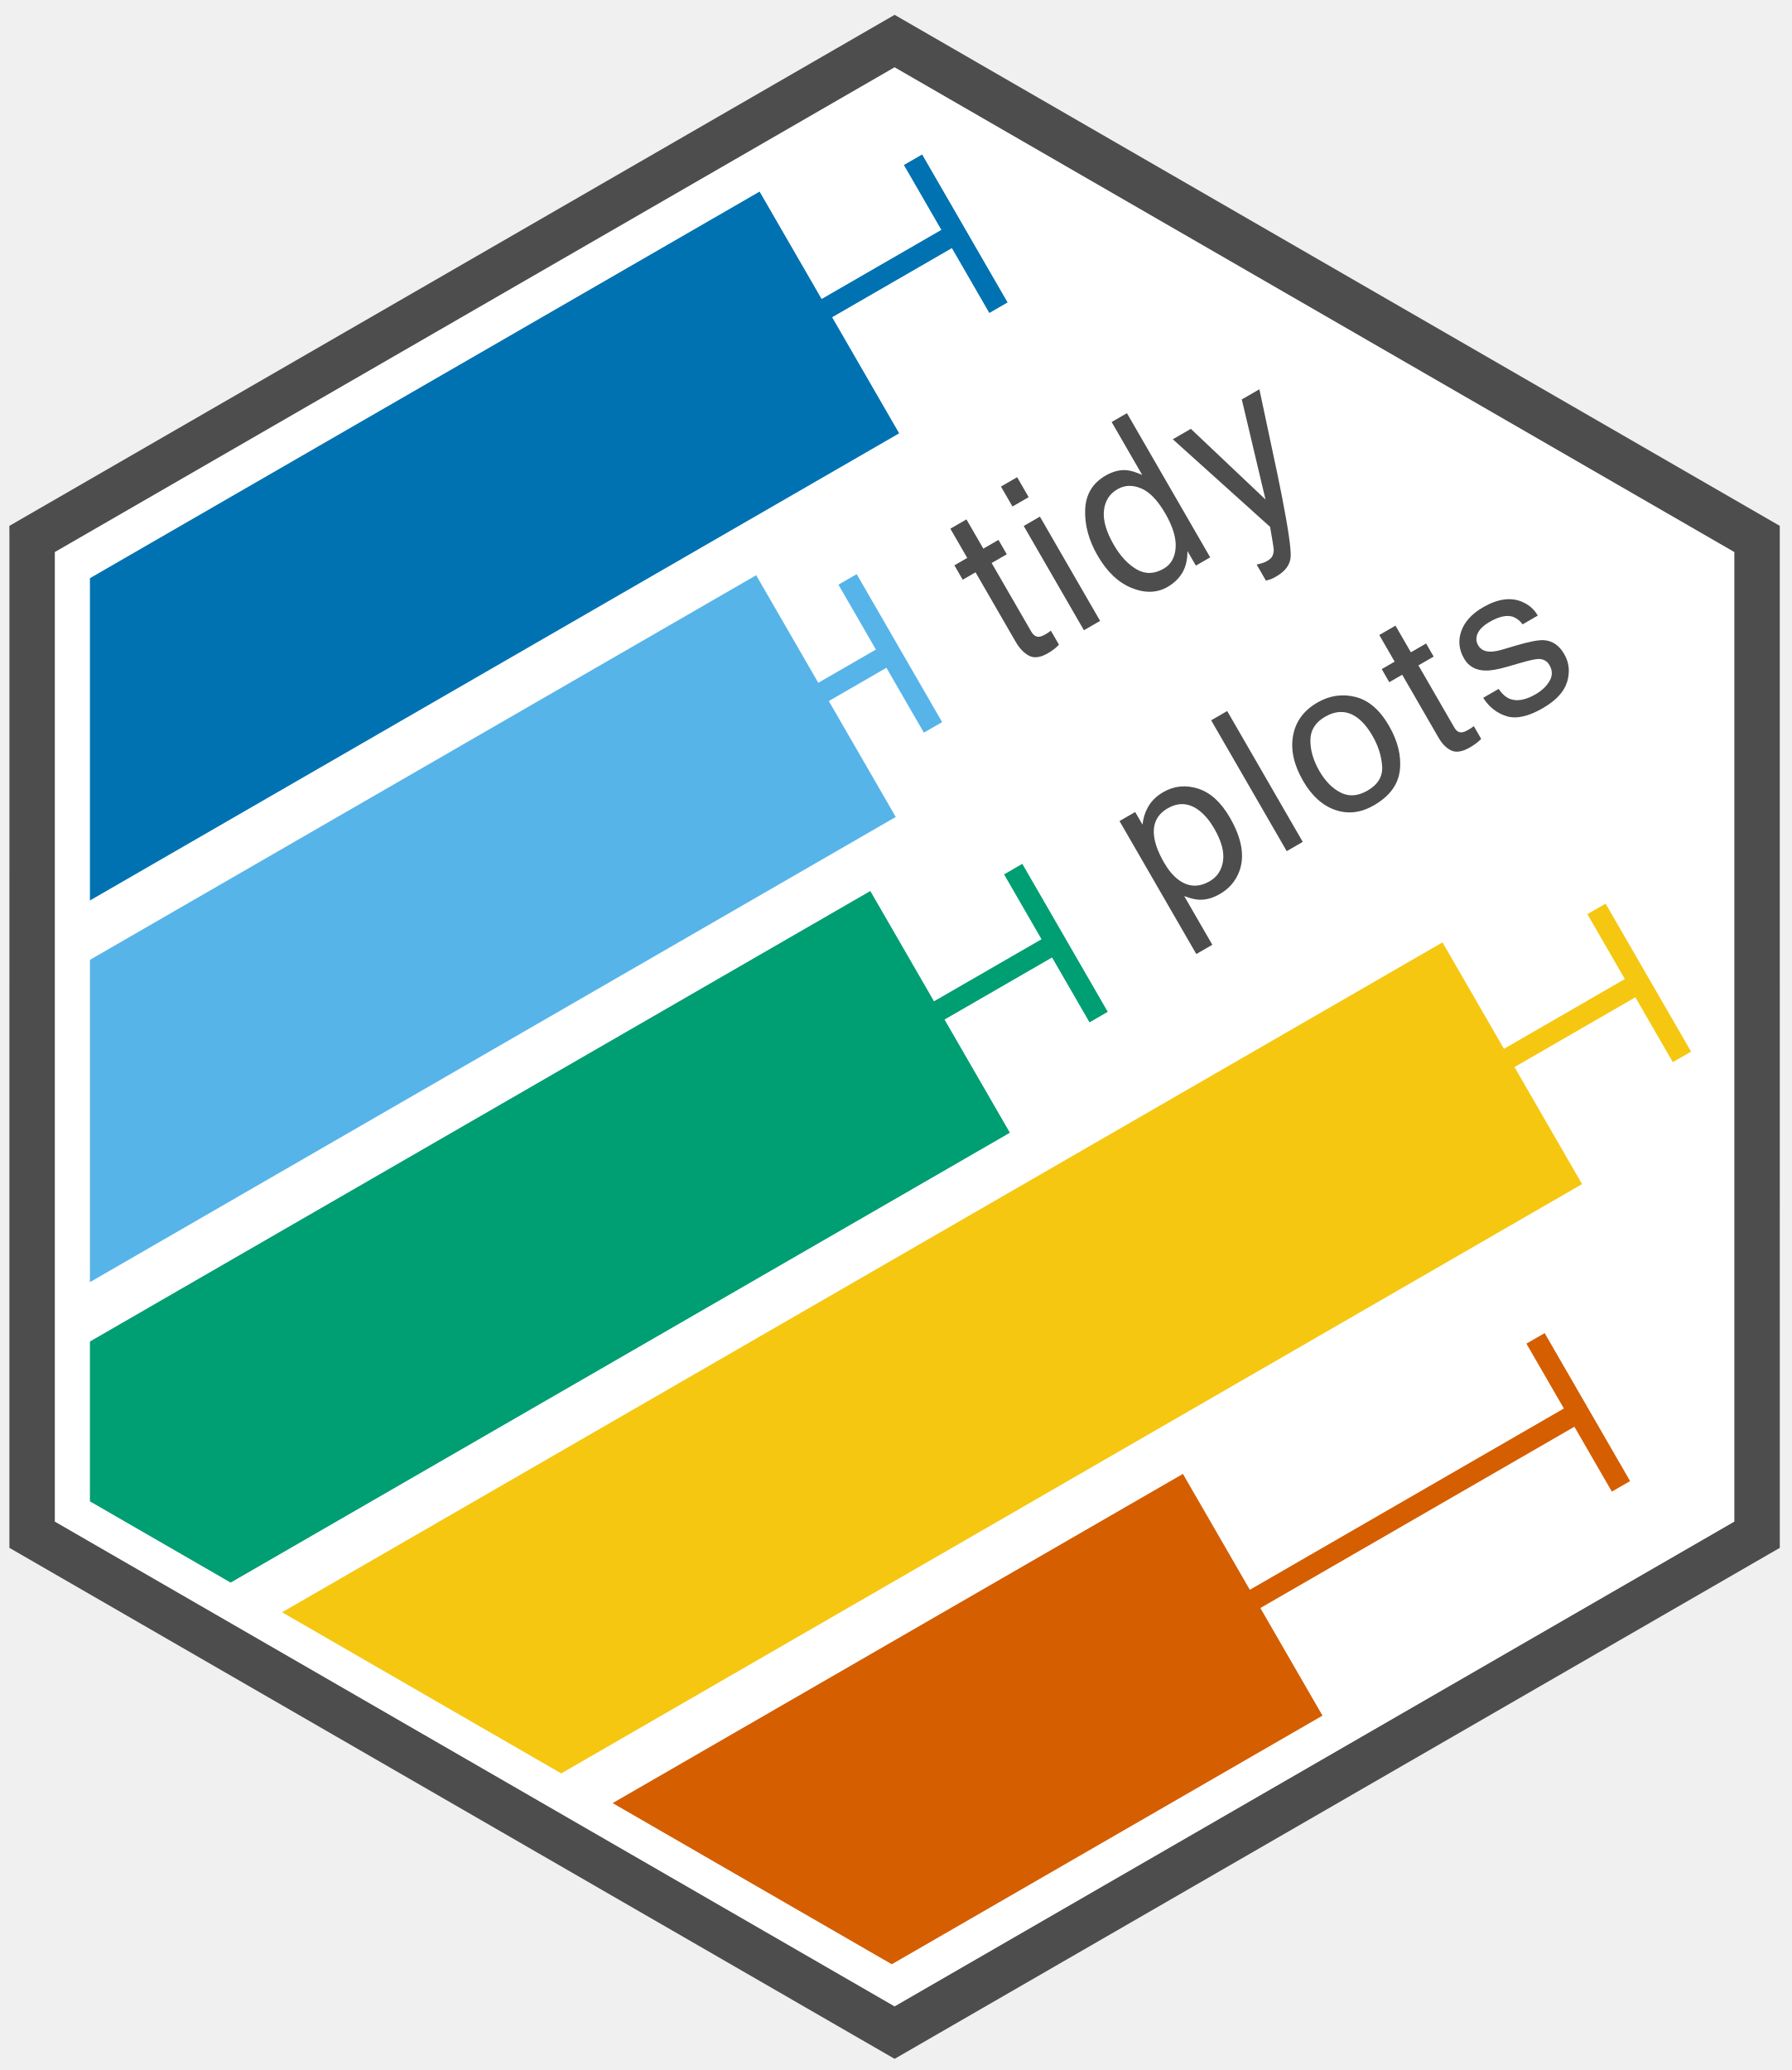
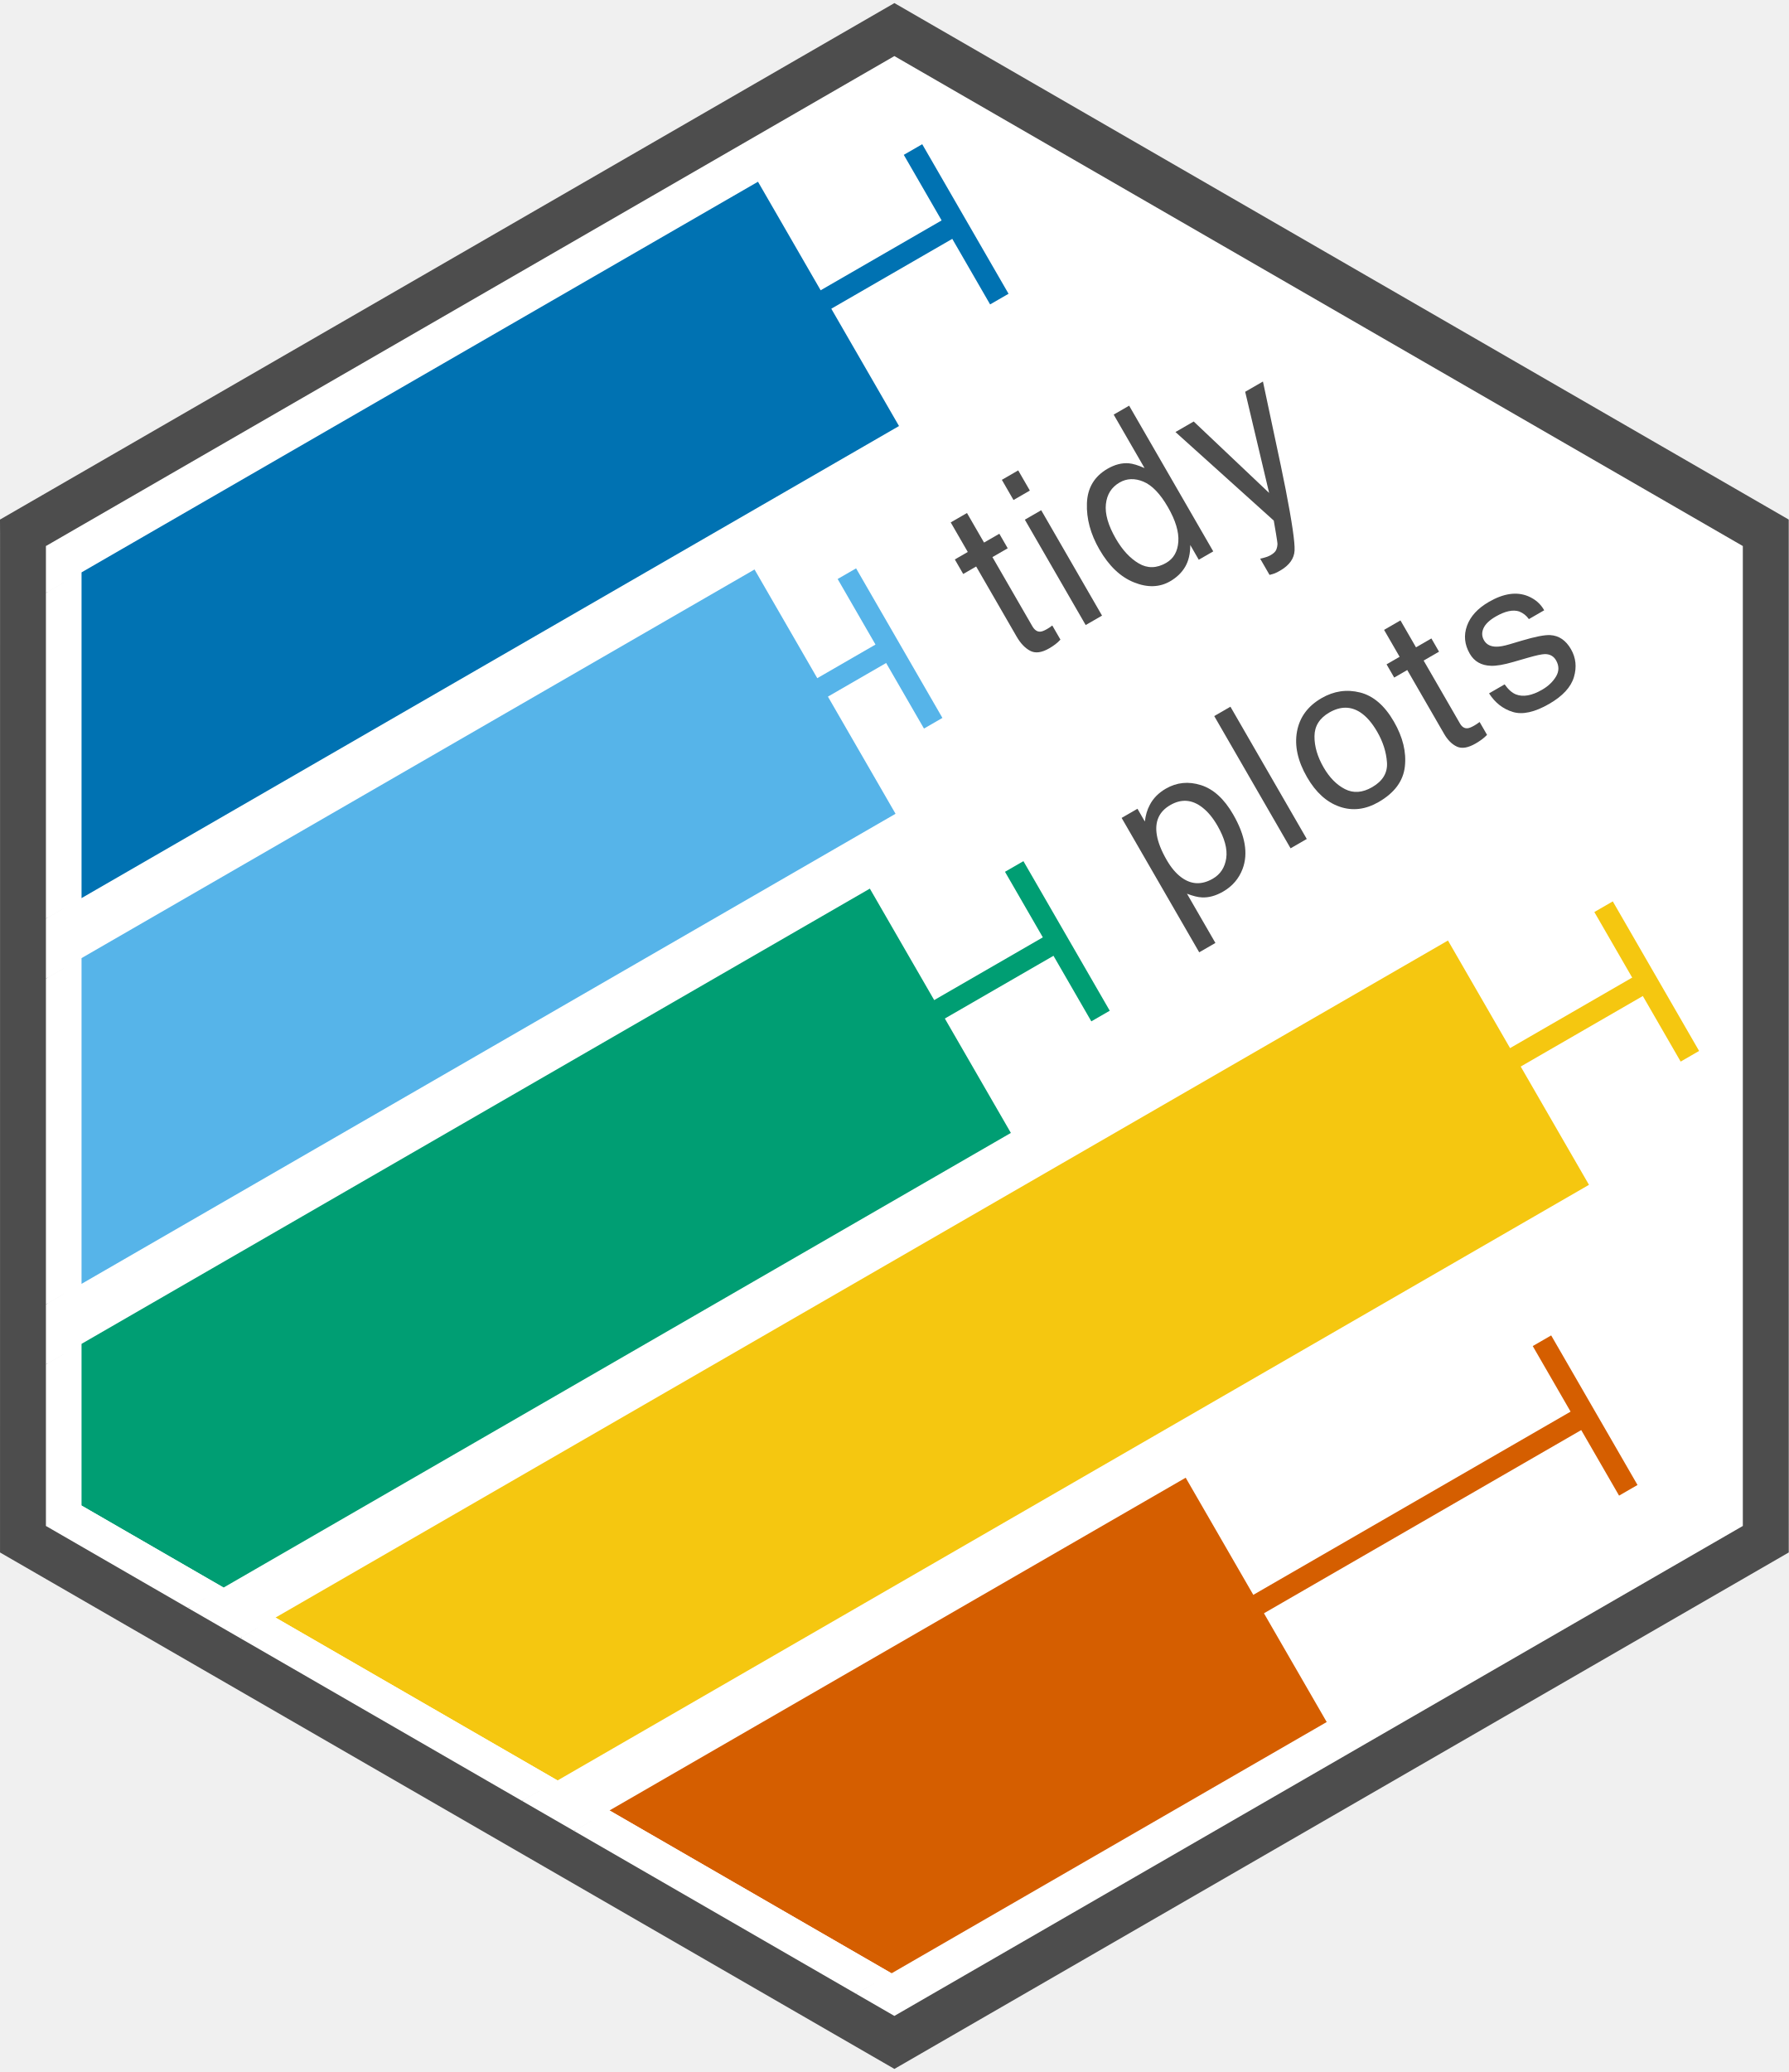
- <svg xmlns="http://www.w3.org/2000/svg" id="Layer_1" data-name="Layer 1" viewBox="0 0 2551.18 2948.03">
+ <svg xmlns="http://www.w3.org/2000/svg" id="Layer_1" data-name="Layer 1" viewBox="0 0 2521.09 2919.69">
  <defs>
    <style>
-       .cls-1 {
-         clip-path: url(#clippath);
-       }
- 
-       .cls-2, .cls-3, .cls-4, .cls-5, .cls-6, .cls-7, .cls-8 {
+       .cls-1, .cls-2, .cls-3, .cls-4, .cls-5, .cls-6 {
        fill: none;
      }

-       .cls-2, .cls-9, .cls-10, .cls-11, .cls-12, .cls-13, .cls-14, .cls-15, .cls-16, .cls-17, .cls-18, .cls-19, .cls-20 {
-         stroke-width: 0px;
+       .cls-7 {
+         fill: #56b4e9;
+       }
+ 
+       .cls-8 {
+         fill: #d55e00;
+       }
+ 
+       .cls-9 {
+         fill: #009e73;
+       }
+ 
+       .cls-2 {
+         stroke: #d55e00;
+       }
+ 
+       .cls-2, .cls-3, .cls-4, .cls-5, .cls-6 {
+         stroke-miterlimit: 10;
+         stroke-width: 30px;
+       }
+ 
+       .cls-10 {
+         fill: #4d4d4d;
      }

      .cls-3 {
-         stroke: #d55e00;
+         stroke: #0072b2;
      }

-       .cls-3, .cls-4, .cls-5, .cls-6, .cls-7 {
-         stroke-width: 30px;
-       }
- 
-       .cls-3, .cls-4, .cls-5, .cls-6, .cls-7, .cls-8 {
-         stroke-miterlimit: 10;
+       .cls-11 {
+         fill: #fff;
      }

      .cls-4 {
-         stroke: #56b4e9;
+         stroke: #009e73;
+       }
+ 
+       .cls-12 {
+         fill: #0072b2;
+       }
+ 
+       .cls-13 {
+         fill: #f5c710;
      }

      .cls-5 {
-         stroke: #009e73;
+         stroke: #f5c710;
      }

      .cls-6 {
-         stroke: #0072b2;
-       }
- 
-       .cls-7 {
-         stroke: #f5c710;
-       }
- 
-       .cls-8 {
-         stroke: #fff;
-         stroke-width: 50px;
-       }
- 
-       .cls-21 {
-         clip-path: url(#clippath-1);
-       }
- 
-       .cls-9 {
-         fill: #4d4d4d;
-       }
- 
-       .cls-10 {
-         fill: #4575b4;
-       }
- 
-       .cls-11 {
-         fill: #56b4e9;
-       }
- 
-       .cls-12 {
-         fill: #d55e00;
-       }
- 
-       .cls-13 {
-         fill: #b8d9e9;
-       }
- 
-       .cls-14 {
-         fill: #7dacd1;
-       }
- 
-       .cls-15 {
-         fill: #009e73;
-       }
- 
-       .cls-16 {
-         fill: #fff;
-       }
- 
-       .cls-17 {
-         fill: #ffffbf;
-       }
- 
-       .cls-18 {
-         fill: #e7f6e9;
-       }
- 
-       .cls-19 {
-         fill: #f5c710;
-       }
- 
-       .cls-20 {
-         fill: #0072b2;
+         stroke: #56b4e9;
      }
    </style>
-     <clipPath id="clippath">
-       <polygon class="cls-2" points="2834.42 -2793.11 1663.59 -3469.09 492.77 -2793.11 492.77 -1441.16 1663.59 -765.18 2834.42 -1441.16 2834.42 -2793.11" />
-     </clipPath>
-     <clipPath id="clippath-1">
-       <polygon class="cls-2" points="1273.89 2854.61 2467.23 2165.63 2467.23 787.68 1273.89 98.71 80.55 787.68 80.55 2165.63 1273.89 2854.61" />
-     </clipPath>
  </defs>
-   <g class="cls-1">
-     <g>
-       <rect class="cls-10" x="-326.18" y="314.33" width="409.71" height="442.37" transform="translate(-284.01 11.08) rotate(-30)" />
-       <rect class="cls-14" x="28.43" y="109.59" width="409.71" height="442.37" transform="translate(-134.13 160.96) rotate(-30)" />
-       <rect class="cls-13" x="383.25" y="-95.26" width="409.71" height="442.37" transform="translate(15.83 310.92) rotate(-30)" />
-       <rect class="cls-18" x="738.07" y="-300.12" width="409.71" height="442.37" transform="translate(165.8 460.89) rotate(-30)" />
-       <rect class="cls-17" x="1092.68" y="-504.85" width="409.71" height="442.37" transform="translate(315.67 610.76) rotate(-30)" />
-     </g>
-     <g>
-       <rect class="cls-10" x="-188.53" y="-276.71" width="409.71" height="442.37" transform="translate(29.95 .73) rotate(-30)" />
-       <rect class="cls-14" x="166.08" y="-481.44" width="409.71" height="442.37" transform="translate(179.82 150.6) rotate(-30)" />
-     </g>
-   </g>
-   <g>
-     <polygon class="cls-16" points="2444.72 800.65 1273.89 124.68 103.06 800.65 103.06 2152.61 1273.89 2828.59 2444.72 2152.61 2444.72 800.65" />
-     <path class="cls-9" d="M13.39,2204.41v-19.4s.04-1416.73.04-1416.73l-.09-19.35L1273.93,21.13l1260.46,727.78.04,1455.48-1260.5,727.75-16.8-9.7L30.19,2214.11l-16.8-9.7ZM80.55,787.73l-.04,1377.93,1193.34,688.93,1193.3-688.95.04-1377.93L1273.85,98.78,80.55,787.73Z" />
-     <g class="cls-21">
-       <rect class="cls-20" x="215" y="2" width="397.51" height="1771.99" transform="translate(975.9 85.67) rotate(60)" />
-       <rect class="cls-11" x="330.24" y="617.72" width="397.51" height="1494.58" transform="translate(1446.63 224.38) rotate(60)" />
-       <rect class="cls-15" x="436.99" y="1035.23" width="397.51" height="1623.42" transform="translate(1917.37 372.9) rotate(60)" />
-       <rect class="cls-19" x="1054.28" y="994.33" width="397.51" height="2079.54" transform="translate(2388.1 -68.1) rotate(60)" />
-       <rect class="cls-12" x="987.14" y="1925.96" width="397.51" height="1380.94" transform="translate(2858.84 281.2) rotate(60)" />
-     </g>
-     <g>
-       <line class="cls-7" x1="2334.26" y1="1399.81" x2="1336.97" y2="1975.6" />
-       <line class="cls-7" x1="2273.42" y1="1294.43" x2="2395.1" y2="1505.18" />
-     </g>
-     <g>
-       <line class="cls-3" x1="2247.45" y1="2011.42" x2="1250.15" y2="2587.21" />
-       <line class="cls-3" x1="2186.61" y1="1906.05" x2="2308.28" y2="2116.8" />
-     </g>
-     <g>
-       <line class="cls-6" x1="1360.98" y1="332.87" x2="363.69" y2="908.65" />
-       <line class="cls-6" x1="1300.14" y1="227.49" x2="1421.82" y2="438.24" />
-     </g>
-     <g>
-       <path class="cls-9" d="M1353.3,752.93l22.93-13.24,24.05,41.65,21.54-12.44,11.82,20.48-21.54,12.44,56.22,97.37c3,5.2,6.61,7.76,10.82,7.68,2.35,0,5.59-1.18,9.7-3.56,1.09-.63,2.25-1.34,3.47-2.13,1.22-.79,2.6-1.79,4.14-3.01l11.5,19.92c-2.12,2.34-4.48,4.51-7.08,6.5-2.6,2-5.54,3.94-8.81,5.83-10.58,6.11-19.49,7.26-26.73,3.45-7.24-3.81-13.62-10.49-19.14-20.06l-57.02-98.76-18.26,10.55-11.82-20.48,18.26-10.54-24.05-41.65Z" />
-       <path class="cls-9" d="M1425.37,692.93l23.05-13.31,16.41,28.42-23.05,13.31-16.41-28.42ZM1457.78,749.07l23.05-13.31,85.73,148.49-23.05,13.31-85.73-148.49Z" />
-       <path class="cls-9" d="M1604.37,669.64c5.62.47,13,2.71,22.12,6.73l-43.51-75.36,21.79-12.58,118.55,205.33-20.41,11.78-11.98-20.76c.04,12.24-2.36,22.48-7.2,30.72-4.84,8.24-11.9,15.04-21.18,20.4-14.97,8.65-31.97,9.15-51,1.49-19.03-7.65-35.24-23.08-48.65-46.3-12.55-21.73-18.42-43.44-17.62-65.14.8-21.7,10.49-37.91,29.06-48.63,10.29-5.94,20.3-8.5,30.03-7.68ZM1618.34,810.72c12.32,7.25,25.21,6.99,38.66-.77,10.44-6.03,16.14-15.98,17.11-29.84.96-13.86-3.95-30.13-14.72-48.8-10.88-18.85-22.41-30.8-34.57-35.85-12.16-5.05-23.34-4.63-33.53,1.25-11.36,6.56-17.79,16.71-19.27,30.44-1.48,13.74,3.19,29.98,14.02,48.74,9.22,15.97,19.99,27.58,32.31,34.84Z" />
-       <path class="cls-9" d="M1768.3,568.87l25.07-14.47c2.33,11.41,7.84,37.34,16.53,77.79,6.57,30.4,11.76,55.28,15.55,74.64,8.88,45.6,13.04,74.13,12.5,85.58-.55,11.45-7.36,20.96-20.45,28.51-3.19,1.84-5.72,3.12-7.6,3.83-1.88.71-4.3,1.43-7.24,2.14l-13.19-22.85c4.64-1.07,7.92-1.97,9.84-2.71,1.92-.74,3.55-1.49,4.9-2.27,4.19-2.42,6.83-4.96,7.92-7.63,1.09-2.67,1.66-5.5,1.72-8.5-.01-.98-.7-5.65-2.06-14.01-1.36-8.36-2.42-14.55-3.17-18.56l-138.55-124.78,25.7-14.84,106.31,100.65-33.76-142.54Z" />
-     </g>
-     <g>
-       <path class="cls-9" d="M1594.2,1169.32l22.33-12.89,10.4,18.01c1.01-8.82,3.26-16.48,6.73-23,4.79-9.53,12.39-17.3,22.82-23.33,15.43-8.91,31.94-10.57,49.52-4.99,17.58,5.58,32.69,19.32,45.34,41.23,17.09,29.6,21.53,55.23,13.31,76.89-5.21,13.72-14.35,24.36-27.43,31.9-10.27,5.93-20.19,8.67-29.74,8.2-5.54-.18-12.6-1.92-21.17-5.2l40.06,69.39-22.83,13.18-109.35-189.4ZM1741.6,1226.22c1.93-13.01-2.23-28.4-12.48-46.16-6.25-10.82-13.19-19.22-20.82-25.19-14.58-11.54-29.77-12.75-45.55-3.64-15.87,9.16-22.17,23.34-18.89,42.54,1.74,10.27,6.38,21.92,13.89,34.94,6.05,10.49,12.78,18.5,20.16,24.05,14.04,10.61,28.96,11.36,44.75,2.24,10.69-6.17,17.01-15.77,18.94-28.78Z" />
-       <path class="cls-9" d="M1724.7,1025.81l22.83-13.18,107.59,186.36-22.83,13.18-107.59-186.36Z" />
-       <path class="cls-9" d="M1930.2,992.56c18.74,4.73,34.65,18.41,47.72,41.06,12.64,21.89,17.78,43.03,15.45,63.42-2.33,20.39-14.63,37.01-36.89,49.86-18.56,10.72-36.95,12.91-55.16,6.58-18.21-6.33-33.46-20.14-45.76-41.44-13.17-22.81-17.91-44.3-14.21-64.47,3.7-20.16,15.25-35.84,34.65-47.04,17.38-10.04,35.45-12.69,54.19-7.96ZM1968.16,1091.04c-1.04-14.66-5.62-29-13.71-43.02-7.31-12.67-15.27-21.82-23.87-27.44-13.57-8.83-28.14-8.76-43.69.22-13.8,7.97-20.76,19.08-20.89,33.35-.13,14.27,4.15,28.91,12.83,43.95,8.34,14.45,18.42,24.67,30.26,30.68s24.56,5.08,38.2-2.79c14.97-8.64,21.93-20.29,20.88-34.95Z" />
-       <path class="cls-9" d="M1964.08,904.35l23.09-13.33,21.9,37.93,21.69-12.52,10.77,18.65-21.69,12.52,51.2,88.68c2.73,4.74,6.17,6.98,10.31,6.73,2.31-.09,5.54-1.34,9.69-3.73,1.1-.63,2.27-1.35,3.5-2.13,1.24-.79,2.63-1.78,4.2-2.99l10.47,18.14c-2.18,2.28-4.59,4.4-7.23,6.37-2.64,1.97-5.61,3.91-8.9,5.82-10.66,6.15-19.46,7.6-26.42,4.34s-12.95-9.24-17.98-17.95l-51.93-89.94-18.4,10.62-10.77-18.65,18.4-10.62-21.9-37.93Z" />
-       <path class="cls-9" d="M2134,981.15c5.08,7.21,10.39,11.93,15.93,14.14,10.12,3.97,22.43,1.77,36.93-6.61,8.63-4.98,15.16-11.21,19.6-18.67,4.44-7.47,4.43-15.05,0-22.74-3.37-5.84-8.56-8.76-15.56-8.78-4.43.08-12.29,1.74-23.59,4.99l-21.07,6.08c-13.43,3.92-23.97,5.72-31.61,5.39-13.53-.42-23.45-6.08-29.75-16.99-7.42-12.85-8.74-25.97-3.94-39.33,4.8-13.37,15.12-24.63,30.98-33.78,20.74-11.98,39.16-14.6,55.27-7.89,10.14,4.3,17.66,10.89,22.57,19.78l-21.57,12.45c-3.4-4.88-7.95-8.47-13.67-10.78-8.81-2.87-19.85-.48-33.09,7.16-8.83,5.1-14.57,10.6-17.22,16.51-2.65,5.91-2.41,11.56.7,16.95,3.41,5.9,9.12,8.9,17.13,8.99,4.66.12,10.82-.96,18.47-3.24l17.5-5.2c19.01-5.67,32.43-8.29,40.27-7.86,12.25.71,21.99,7.32,29.21,19.84,6.98,12.1,8.37,25.22,4.15,39.38s-15.82,26.73-34.83,37.7c-20.46,11.81-37.61,15.59-51.42,11.34-13.82-4.26-24.93-12.98-33.34-26.16l21.95-12.67Z" />
-     </g>
-     <g>
-       <line class="cls-5" x1="1503.63" y1="1343.12" x2="506.33" y2="1918.91" />
-       <line class="cls-5" x1="1442.79" y1="1237.75" x2="1564.46" y2="1448.5" />
-     </g>
-     <g>
-       <line class="cls-4" x1="1267.77" y1="930.54" x2="270.48" y2="1506.33" />
-       <line class="cls-4" x1="1206.93" y1="825.17" x2="1328.61" y2="1035.92" />
-     </g>
-     <polygon class="cls-8" points="2444.72 800.65 1273.89 124.68 103.06 800.65 103.06 2152.61 1273.89 2828.59 2444.72 2152.61 2444.72 800.65" />
-   </g>
+   <polygon class="cls-11" points="2431.37 783.87 1260.54 107.89 89.72 783.87 89.72 2135.82 1260.54 2811.8 2431.37 2135.82 2431.37 783.87" />
+   <path class="cls-10" d="M.04,2187.62v-19.4s.04-1416.73.04-1416.73l-.09-19.35L1260.59,4.34l1260.46,727.78.04,1455.48-1260.5,727.75-16.8-9.7L16.84,2197.32.04,2187.62ZM67.2,770.94l-.04,1377.93,1193.34,688.93,1193.3-688.95.04-1377.93L1260.5,81.99,67.2,770.94Z" />
+   <polygon class="cls-1" points="1260.54 2837.82 2453.88 2148.84 2453.88 770.89 1260.54 81.92 67.2 770.89 67.2 2148.84 1260.54 2837.82" />
+   <line class="cls-5" x1="2320.92" y1="1383.02" x2="1323.62" y2="1958.81" />
+   <line class="cls-5" x1="2260.08" y1="1277.65" x2="2381.75" y2="1488.4" />
+   <line class="cls-2" x1="2234.1" y1="1994.64" x2="1236.8" y2="2570.42" />
+   <line class="cls-2" x1="2173.26" y1="1889.26" x2="2294.94" y2="2100.01" />
+   <line class="cls-3" x1="1347.64" y1="316.08" x2="350.34" y2="891.87" />
+   <line class="cls-3" x1="1286.8" y1="210.7" x2="1408.47" y2="421.45" />
+   <path class="cls-10" d="M1339.95,736.14l22.93-13.24,24.05,41.65,21.54-12.44,11.82,20.48-21.54,12.44,56.22,97.37c3,5.2,6.61,7.76,10.82,7.68,2.35,0,5.59-1.18,9.7-3.56,1.09-.63,2.25-1.34,3.47-2.13,1.22-.79,2.6-1.79,4.14-3.01l11.5,19.92c-2.12,2.34-4.48,4.51-7.08,6.5-2.6,2-5.54,3.94-8.81,5.83-10.58,6.11-19.49,7.26-26.73,3.45-7.24-3.81-13.62-10.49-19.14-20.06l-57.02-98.76-18.26,10.55-11.82-20.48,18.26-10.54-24.05-41.65Z" />
+   <path class="cls-10" d="M1412.03,676.15l23.05-13.31,16.41,28.42-23.05,13.31-16.41-28.42ZM1444.44,732.28l23.05-13.31,85.73,148.49-23.05,13.31-85.73-148.49Z" />
+   <path class="cls-10" d="M1591.02,652.85c5.62.47,13,2.71,22.12,6.73l-43.51-75.36,21.79-12.58,118.55,205.33-20.41,11.78-11.98-20.76c.04,12.24-2.36,22.48-7.2,30.72-4.84,8.24-11.9,15.04-21.18,20.4-14.97,8.65-31.97,9.15-51,1.49-19.03-7.65-35.24-23.08-48.65-46.3-12.55-21.73-18.42-43.44-17.62-65.14.8-21.7,10.49-37.91,29.06-48.63,10.29-5.94,20.3-8.5,30.03-7.68ZM1604.99,793.93c12.32,7.25,25.21,6.99,38.66-.77,10.44-6.03,16.14-15.98,17.11-29.84.96-13.86-3.95-30.13-14.72-48.8-10.88-18.85-22.41-30.8-34.57-35.85-12.16-5.05-23.34-4.63-33.53,1.25-11.36,6.56-17.79,16.71-19.27,30.44-1.48,13.74,3.19,29.98,14.02,48.74,9.22,15.97,19.99,27.58,32.31,34.84Z" />
+   <path class="cls-10" d="M1754.95,552.08l25.07-14.47c2.33,11.41,7.84,37.34,16.53,77.79,6.57,30.4,11.76,55.28,15.55,74.64,8.88,45.6,13.04,74.13,12.5,85.58-.55,11.45-7.36,20.96-20.45,28.51-3.19,1.84-5.72,3.12-7.6,3.83-1.88.71-4.3,1.43-7.24,2.14l-13.19-22.85c4.64-1.07,7.92-1.97,9.84-2.71,1.92-.74,3.55-1.49,4.9-2.27,4.19-2.42,6.83-4.96,7.92-7.63,1.09-2.67,1.66-5.5,1.72-8.5-.01-.98-.7-5.65-2.06-14.01-1.36-8.36-2.42-14.55-3.17-18.56l-138.55-124.78,25.7-14.84,106.31,100.65-33.76-142.54Z" />
+   <path class="cls-10" d="M1580.85,1152.53l22.33-12.89,10.4,18.01c1.01-8.82,3.26-16.48,6.73-23,4.79-9.53,12.39-17.3,22.82-23.33,15.43-8.91,31.94-10.57,49.52-4.99,17.58,5.58,32.69,19.32,45.34,41.23,17.09,29.6,21.53,55.23,13.31,76.89-5.21,13.72-14.35,24.36-27.43,31.9-10.27,5.93-20.19,8.67-29.74,8.2-5.54-.18-12.6-1.92-21.17-5.2l40.06,69.39-22.83,13.18-109.35-189.4ZM1728.25,1209.43c1.93-13.01-2.23-28.4-12.48-46.16-6.25-10.82-13.19-19.22-20.82-25.19-14.58-11.54-29.77-12.75-45.55-3.64-15.87,9.16-22.17,23.34-18.89,42.54,1.74,10.27,6.38,21.92,13.89,34.94,6.05,10.49,12.78,18.5,20.16,24.05,14.04,10.61,28.96,11.36,44.75,2.24,10.69-6.17,17.01-15.77,18.94-28.78Z" />
+   <path class="cls-10" d="M1711.36,1009.02l22.83-13.18,107.59,186.36-22.83,13.18-107.59-186.36Z" />
+   <path class="cls-10" d="M1916.86,975.77c18.74,4.73,34.65,18.41,47.72,41.06,12.64,21.89,17.78,43.03,15.45,63.42-2.33,20.39-14.63,37.01-36.89,49.86-18.56,10.72-36.95,12.91-55.16,6.58-18.21-6.33-33.46-20.14-45.76-41.44-13.17-22.81-17.91-44.3-14.21-64.47,3.7-20.16,15.25-35.84,34.65-47.04,17.38-10.04,35.45-12.69,54.19-7.96ZM1954.81,1074.26c-1.04-14.66-5.62-29-13.71-43.02-7.31-12.67-15.27-21.82-23.87-27.44-13.57-8.83-28.14-8.76-43.69.22-13.8,7.97-20.76,19.08-20.89,33.35-.13,14.27,4.15,28.91,12.83,43.95,8.34,14.45,18.42,24.67,30.26,30.68s24.56,5.08,38.2-2.79c14.97-8.64,21.93-20.29,20.88-34.95Z" />
+   <path class="cls-10" d="M1950.74,887.56l23.09-13.33,21.9,37.93,21.69-12.52,10.77,18.65-21.69,12.52,51.2,88.68c2.73,4.74,6.17,6.98,10.31,6.73,2.31-.09,5.54-1.34,9.69-3.73,1.1-.63,2.27-1.35,3.5-2.13,1.24-.79,2.63-1.78,4.2-2.99l10.47,18.14c-2.18,2.28-4.59,4.4-7.23,6.37-2.64,1.97-5.61,3.91-8.9,5.82-10.66,6.15-19.46,7.6-26.42,4.34s-12.95-9.24-17.98-17.95l-51.93-89.94-18.4,10.62-10.77-18.65,18.4-10.62-21.9-37.93Z" />
+   <path class="cls-10" d="M2120.65,964.36c5.08,7.21,10.39,11.93,15.93,14.14,10.12,3.97,22.43,1.77,36.93-6.61,8.63-4.98,15.16-11.21,19.6-18.67,4.44-7.47,4.43-15.05,0-22.74-3.37-5.84-8.56-8.76-15.56-8.78-4.43.08-12.29,1.74-23.59,4.99l-21.07,6.08c-13.43,3.92-23.97,5.72-31.61,5.39-13.53-.42-23.45-6.08-29.75-16.99-7.42-12.85-8.74-25.97-3.94-39.33,4.8-13.37,15.12-24.63,30.98-33.78,20.74-11.98,39.16-14.6,55.27-7.89,10.14,4.3,17.66,10.89,22.57,19.78l-21.57,12.45c-3.4-4.88-7.95-8.47-13.67-10.78-8.81-2.87-19.85-.48-33.09,7.16-8.83,5.1-14.57,10.6-17.22,16.51-2.65,5.91-2.41,11.56.7,16.95,3.41,5.9,9.12,8.9,17.13,8.99,4.66.12,10.82-.96,18.47-3.24l17.5-5.2c19.01-5.67,32.43-8.29,40.27-7.86,12.25.71,21.99,7.32,29.21,19.84,6.98,12.1,8.37,25.22,4.15,39.38s-15.82,26.73-34.83,37.7c-20.46,11.81-37.61,15.59-51.42,11.34-13.82-4.26-24.93-12.98-33.34-26.16l21.95-12.67Z" />
+   <line class="cls-4" x1="1490.28" y1="1326.33" x2="492.98" y2="1902.12" />
+   <line class="cls-4" x1="1429.44" y1="1220.96" x2="1551.12" y2="1431.71" />
+   <line class="cls-6" x1="1254.43" y1="913.75" x2="257.13" y2="1489.54" />
+   <line class="cls-6" x1="1193.59" y1="808.38" x2="1315.26" y2="1019.13" />
+   <polygon class="cls-1" points="1267.08 600.33 114.72 1265.65 114.72 1350.2 1063.44 802.45 1262.2 1146.71 114.72 1809.21 114.72 1893.76 1225.98 1252.17 1424.74 1596.42 315.1 2237.07 388.32 2279.35 2040.78 1325.3 2239.53 1669.56 785.83 2508.85 859.05 2551.13 1671.13 2082.27 1869.89 2426.53 1256.56 2780.63 1260.54 2782.93 2406.37 2121.39 2406.37 798.3 1260.54 136.76 114.72 798.3 114.72 806.64 1068.32 256.08 1267.08 600.33" />
+   <polygon class="cls-12" points="1267.08 600.33 1068.32 256.08 114.72 806.64 114.72 1265.65 1267.08 600.33" />
+   <polygon class="cls-7" points="1063.44 802.45 114.72 1350.2 114.72 1809.21 1262.2 1146.71 1063.44 802.45" />
+   <polygon class="cls-9" points="1225.98 1252.17 114.72 1893.76 114.72 2121.39 315.1 2237.07 1424.74 1596.42 1225.98 1252.17" />
+   <polygon class="cls-13" points="2040.78 1325.3 388.32 2279.35 785.83 2508.85 2239.53 1669.56 2040.78 1325.3" />
+   <polygon class="cls-8" points="1671.13 2082.27 859.05 2551.13 1256.56 2780.63 1869.89 2426.53 1671.13 2082.27" />
+   <polygon class="cls-11" points="114.72 1809.21 64.72 1838.07 64.72 1922.62 114.72 1893.76 114.72 1809.21" />
+   <polygon class="cls-11" points="1260.54 79.02 64.72 769.43 64.72 835.51 114.72 806.64 114.72 798.3 1260.54 136.76 2406.37 798.3 2406.37 2121.39 1260.54 2782.93 1256.56 2780.63 1206.56 2809.5 1260.54 2840.66 2456.37 2150.25 2456.37 769.43 1260.54 79.02" />
+   <polygon class="cls-11" points="785.83 2508.85 735.83 2537.72 809.05 2580 859.05 2551.13 785.83 2508.85" />
+   <polygon class="cls-11" points="114.72 1265.65 64.72 1294.51 64.72 1379.07 114.72 1350.2 114.72 1265.65" />
+   <polygon class="cls-11" points="315.1 2237.07 265.1 2265.94 338.32 2308.22 388.32 2279.35 315.1 2237.07" />
+   <polygon class="cls-11" points="114.72 806.64 64.72 835.51 64.72 1294.51 114.72 1265.65 114.72 806.64" />
+   <polygon class="cls-11" points="114.72 1350.2 64.72 1379.07 64.72 1838.07 114.72 1809.21 114.72 1350.2" />
+   <polygon class="cls-11" points="114.72 2121.39 114.72 1893.76 64.72 1922.62 64.72 2150.25 265.1 2265.94 315.1 2237.07 114.72 2121.39" />
+   <polygon class="cls-11" points="388.32 2279.35 338.32 2308.22 735.83 2537.72 785.83 2508.85 388.32 2279.35" />
+   <polygon class="cls-11" points="859.05 2551.13 809.05 2580 1206.56 2809.5 1256.56 2780.63 859.05 2551.13" />
</svg>
